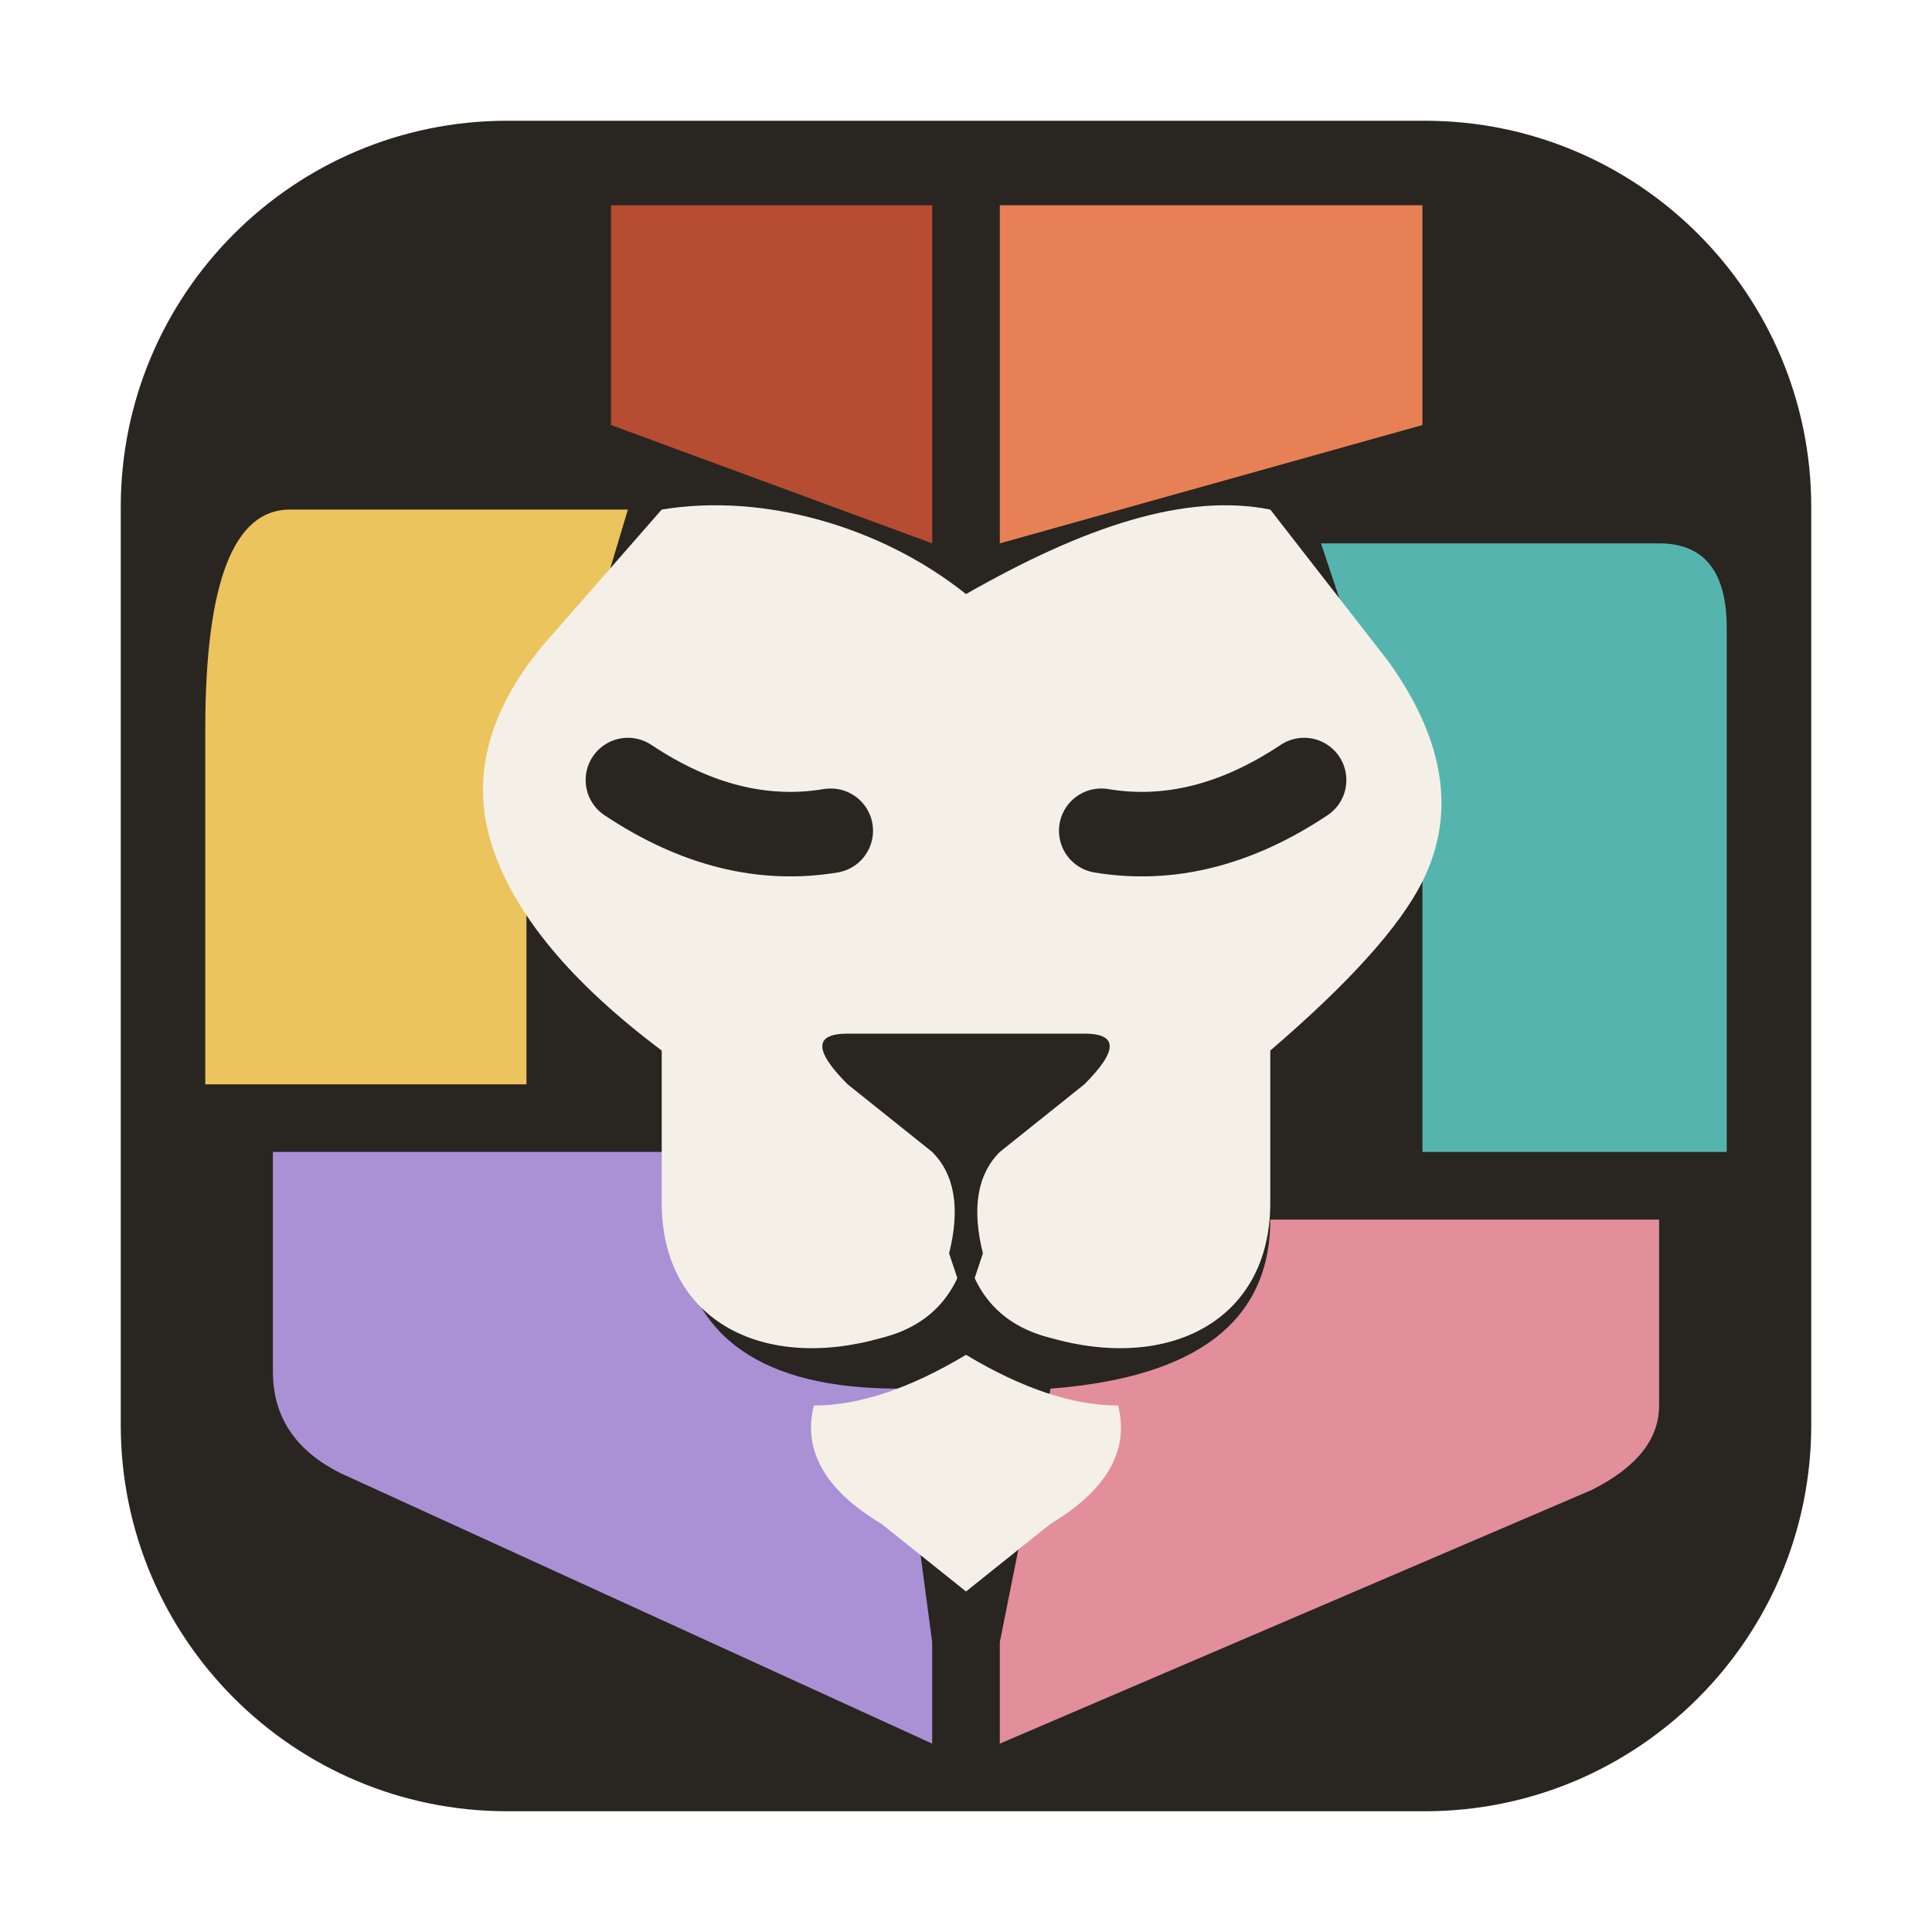
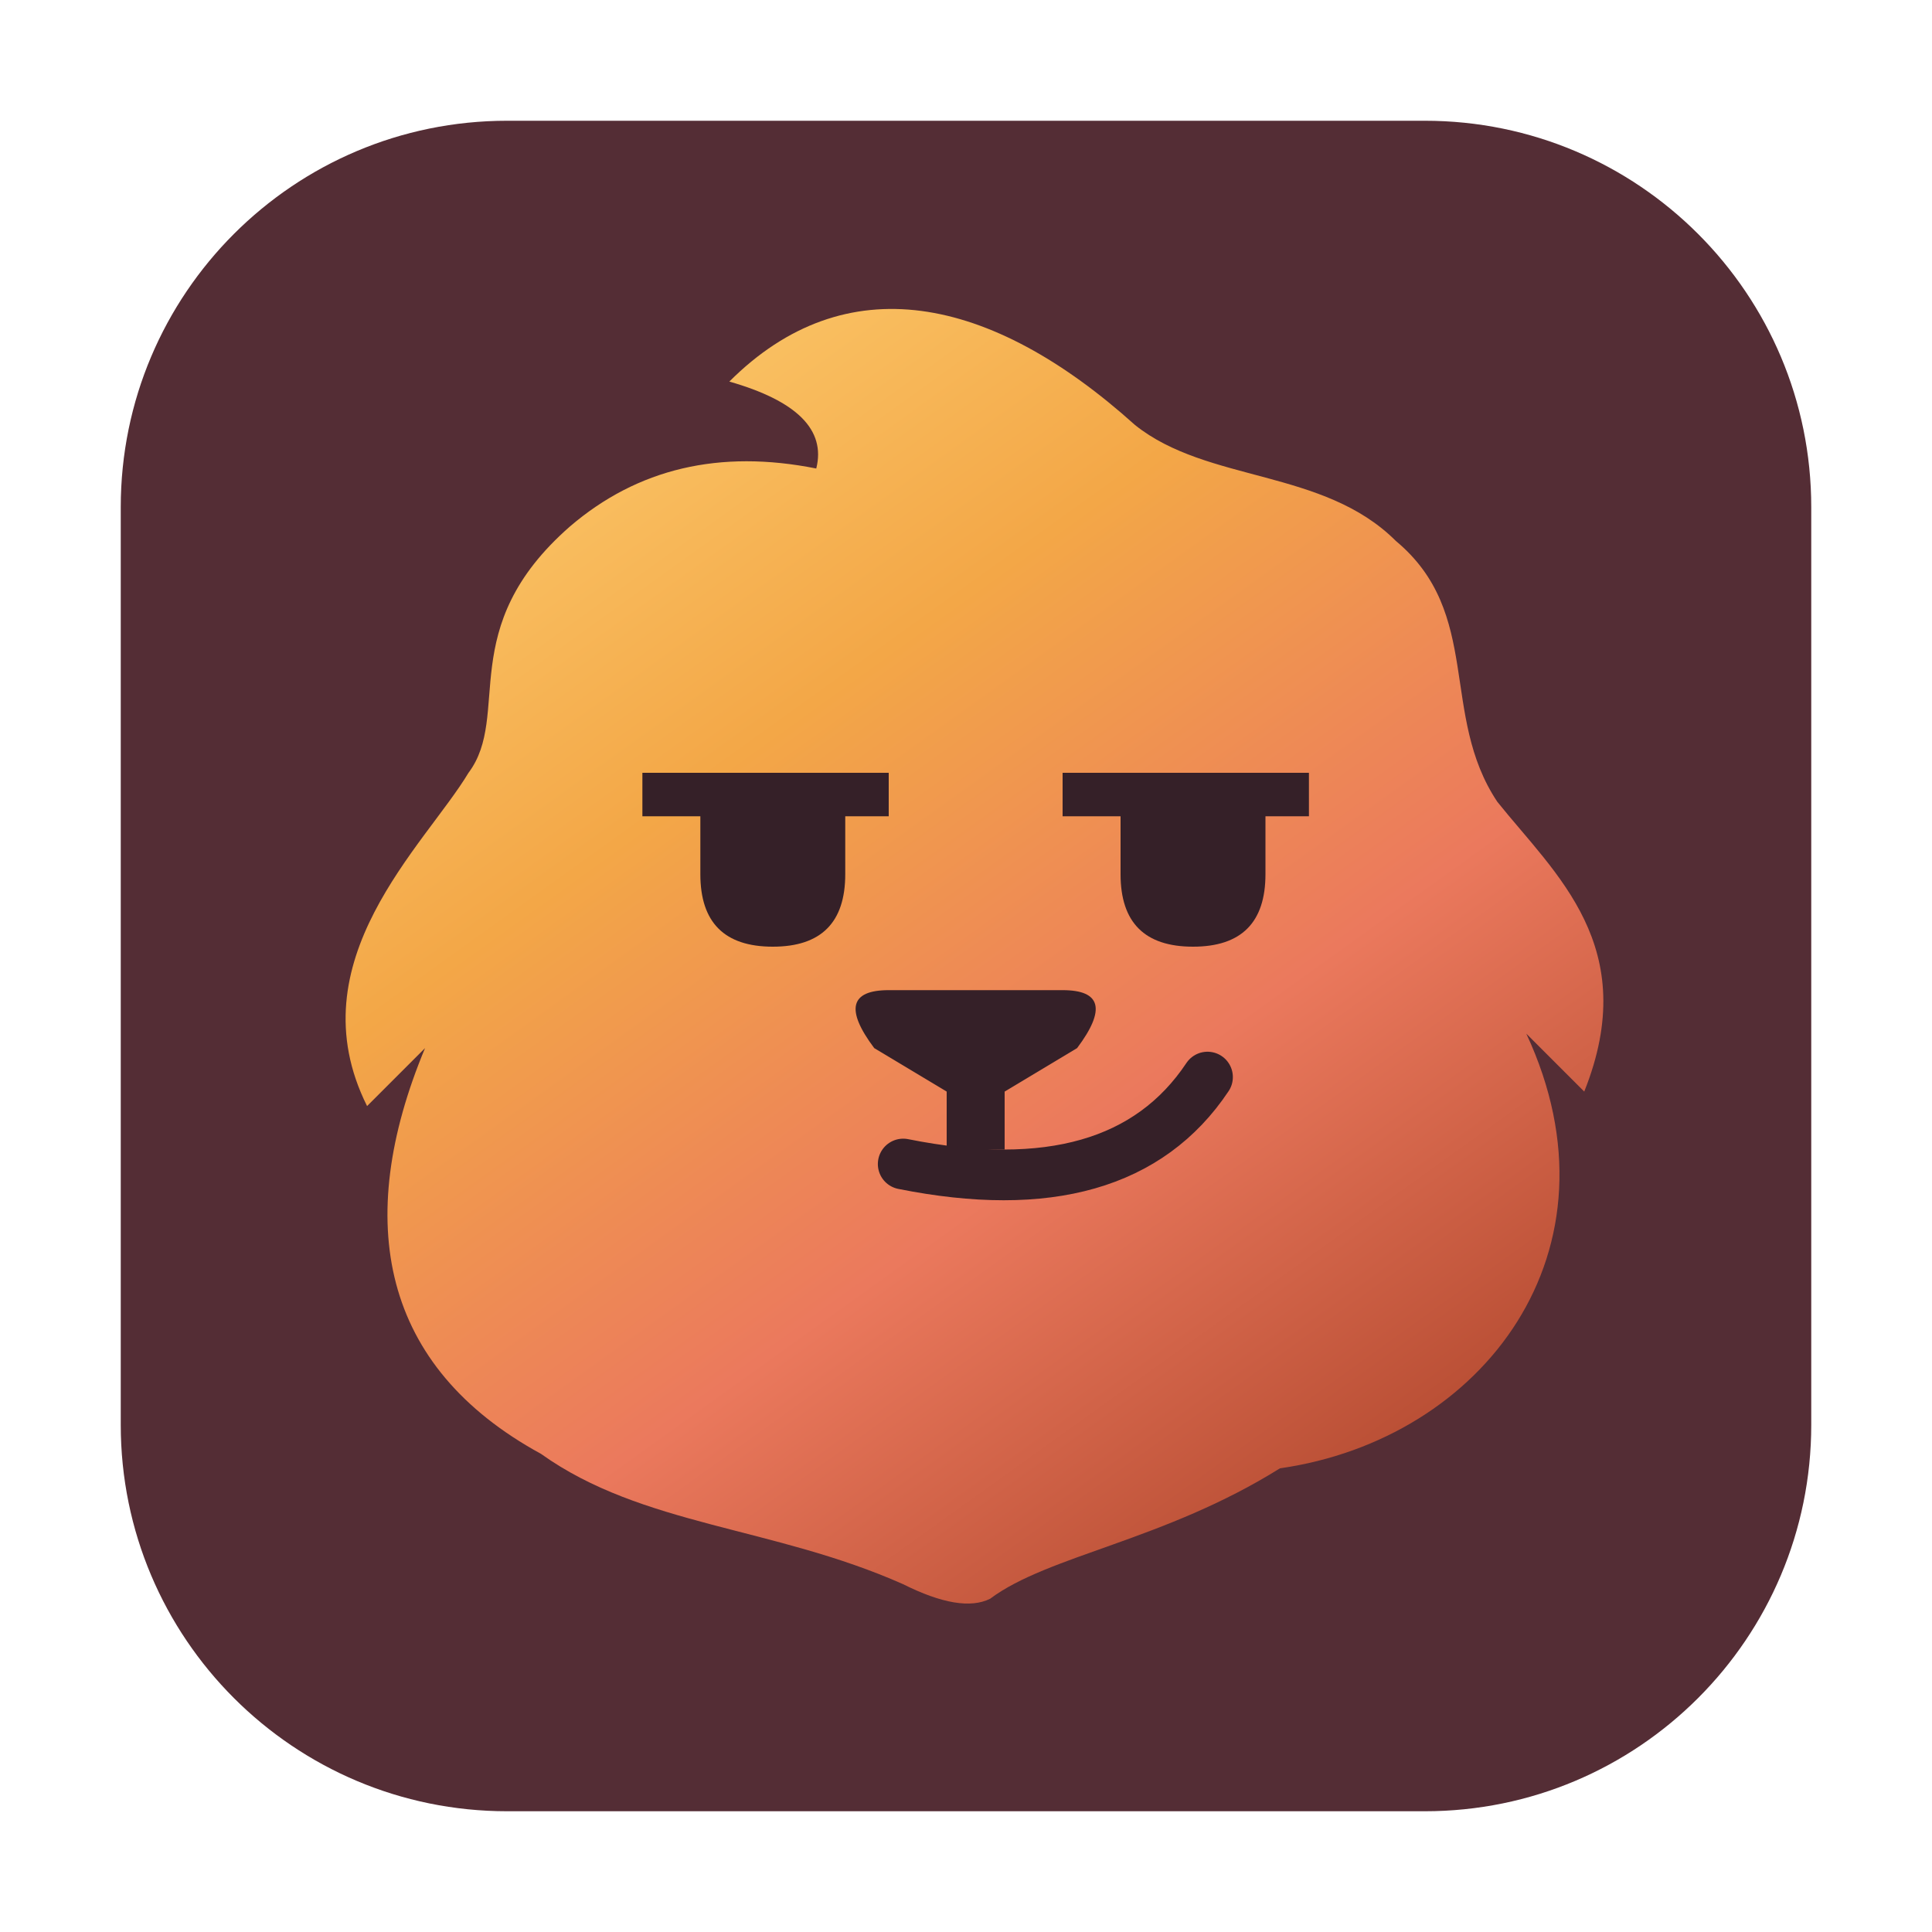
- <svg xmlns="http://www.w3.org/2000/svg" viewBox="0 0 16 16" role="img" aria-label="leon optical lion icon">
-   <rect x="1" y="1" width="14" height="14" rx="3.2" fill="#292521" />
-   <g transform="translate(1 1) scale(.14)">
-     <path fill="#B64C32" d="M29 5H48V25L29 18Z" />
-     <path fill="#E78155" d="M52 5H77V18L52 25Z" />
-     <path fill="#EBC45E" d="M10 23H30L24 43V57H5V36Q5 23 10 23Z" />
-     <path fill="#55B5AE" d="M71 25H91Q95 25 95 30V61H77V43Z" />
-     <path fill="#AA91D6" d="M9 61H33V66Q34 75 46 75L48 90V96L13 80Q9 78 9 74Z" />
-     <path fill="#E28E9B" d="M68 65H91V76Q91 79 87 81L52 96V90L55 75Q68 74 68 65Z" />
-     <path fill="#F5F0E7" d="M32 23C38 22 45 24 50 28C57 24 63 22 68 23L75 32Q80 39 77 45Q75 49 68 55V64C68 71 62 74 55 72Q51 71 50 67Q49 71 45 72C38 74 32 71 32 64V55Q24 49 22 43Q20 37 25 31Z M41 76Q45 76 50 73Q55 76 59 76Q60 80 55 83L50 87L45 83Q40 80 41 76Z" />
-     <path fill="#292521" d="M43 54H57Q60 54 57 57L52 61Q50 63 51 67L50 70L49 67Q50 63 48 61L43 57Q40 54 43 54Z" />
-     <path d="M30 39Q36 43 42 42M58 42Q64 43 70 39" fill="none" stroke="#292521" stroke-width="5" stroke-linecap="round" />
+ <svg xmlns="http://www.w3.org/2000/svg" viewBox="0 0 100 100" role="img" aria-label="leon optical Pocket guardian icon">
+   <defs>
+     <linearGradient id="warm" x1="0" y1="0" x2=".7" y2="1">
+       <stop stop-color="#FFD477" />
+       <stop offset=".38" stop-color="#F3A747" />
+       <stop offset=".7" stop-color="#EB795D" />
+       <stop offset="1" stop-color="#B64C32" />
+     </linearGradient>
+   </defs>
+   <rect x="6.25" y="6.25" width="87.5" height="87.5" rx="20" fill="#542D35" />
+   <g transform="translate(13 10) scale(.75)">
+     <path fill="url(#warm)" d="M33 13C41 5 51 7 61 16C66 20 74 19 79 24C85 29 82 36 86 42C90 47 96 52 92 62L88 58C95 73 85 86 71 88C63 93 55 94 51 97Q49 98 45 96C36 92 27 92 20 87C9 81 7 71 12 59L8 63C3 53 12 45 15 40C18 36 14 30 22 23Q29 17 39 19Q40 15 33 13Z" />
+     <g fill="#352028">
+       <path d="M27 40H44V43H41V47Q41 52 36 52Q31 52 31 47V43H27ZM56 40H73V43H70V47Q70 52 65 52Q60 52 60 47V43H56Z" />
+       <path d="M44 55H56Q60 55 57 59L52 62V66H48V62L43 59Q40 55 44 55Z" />
+       <path d="M45 67Q60 70 66 61" fill="none" stroke="#352028" stroke-width="3.5" stroke-linecap="round" />
+     </g>
  </g>
</svg>
